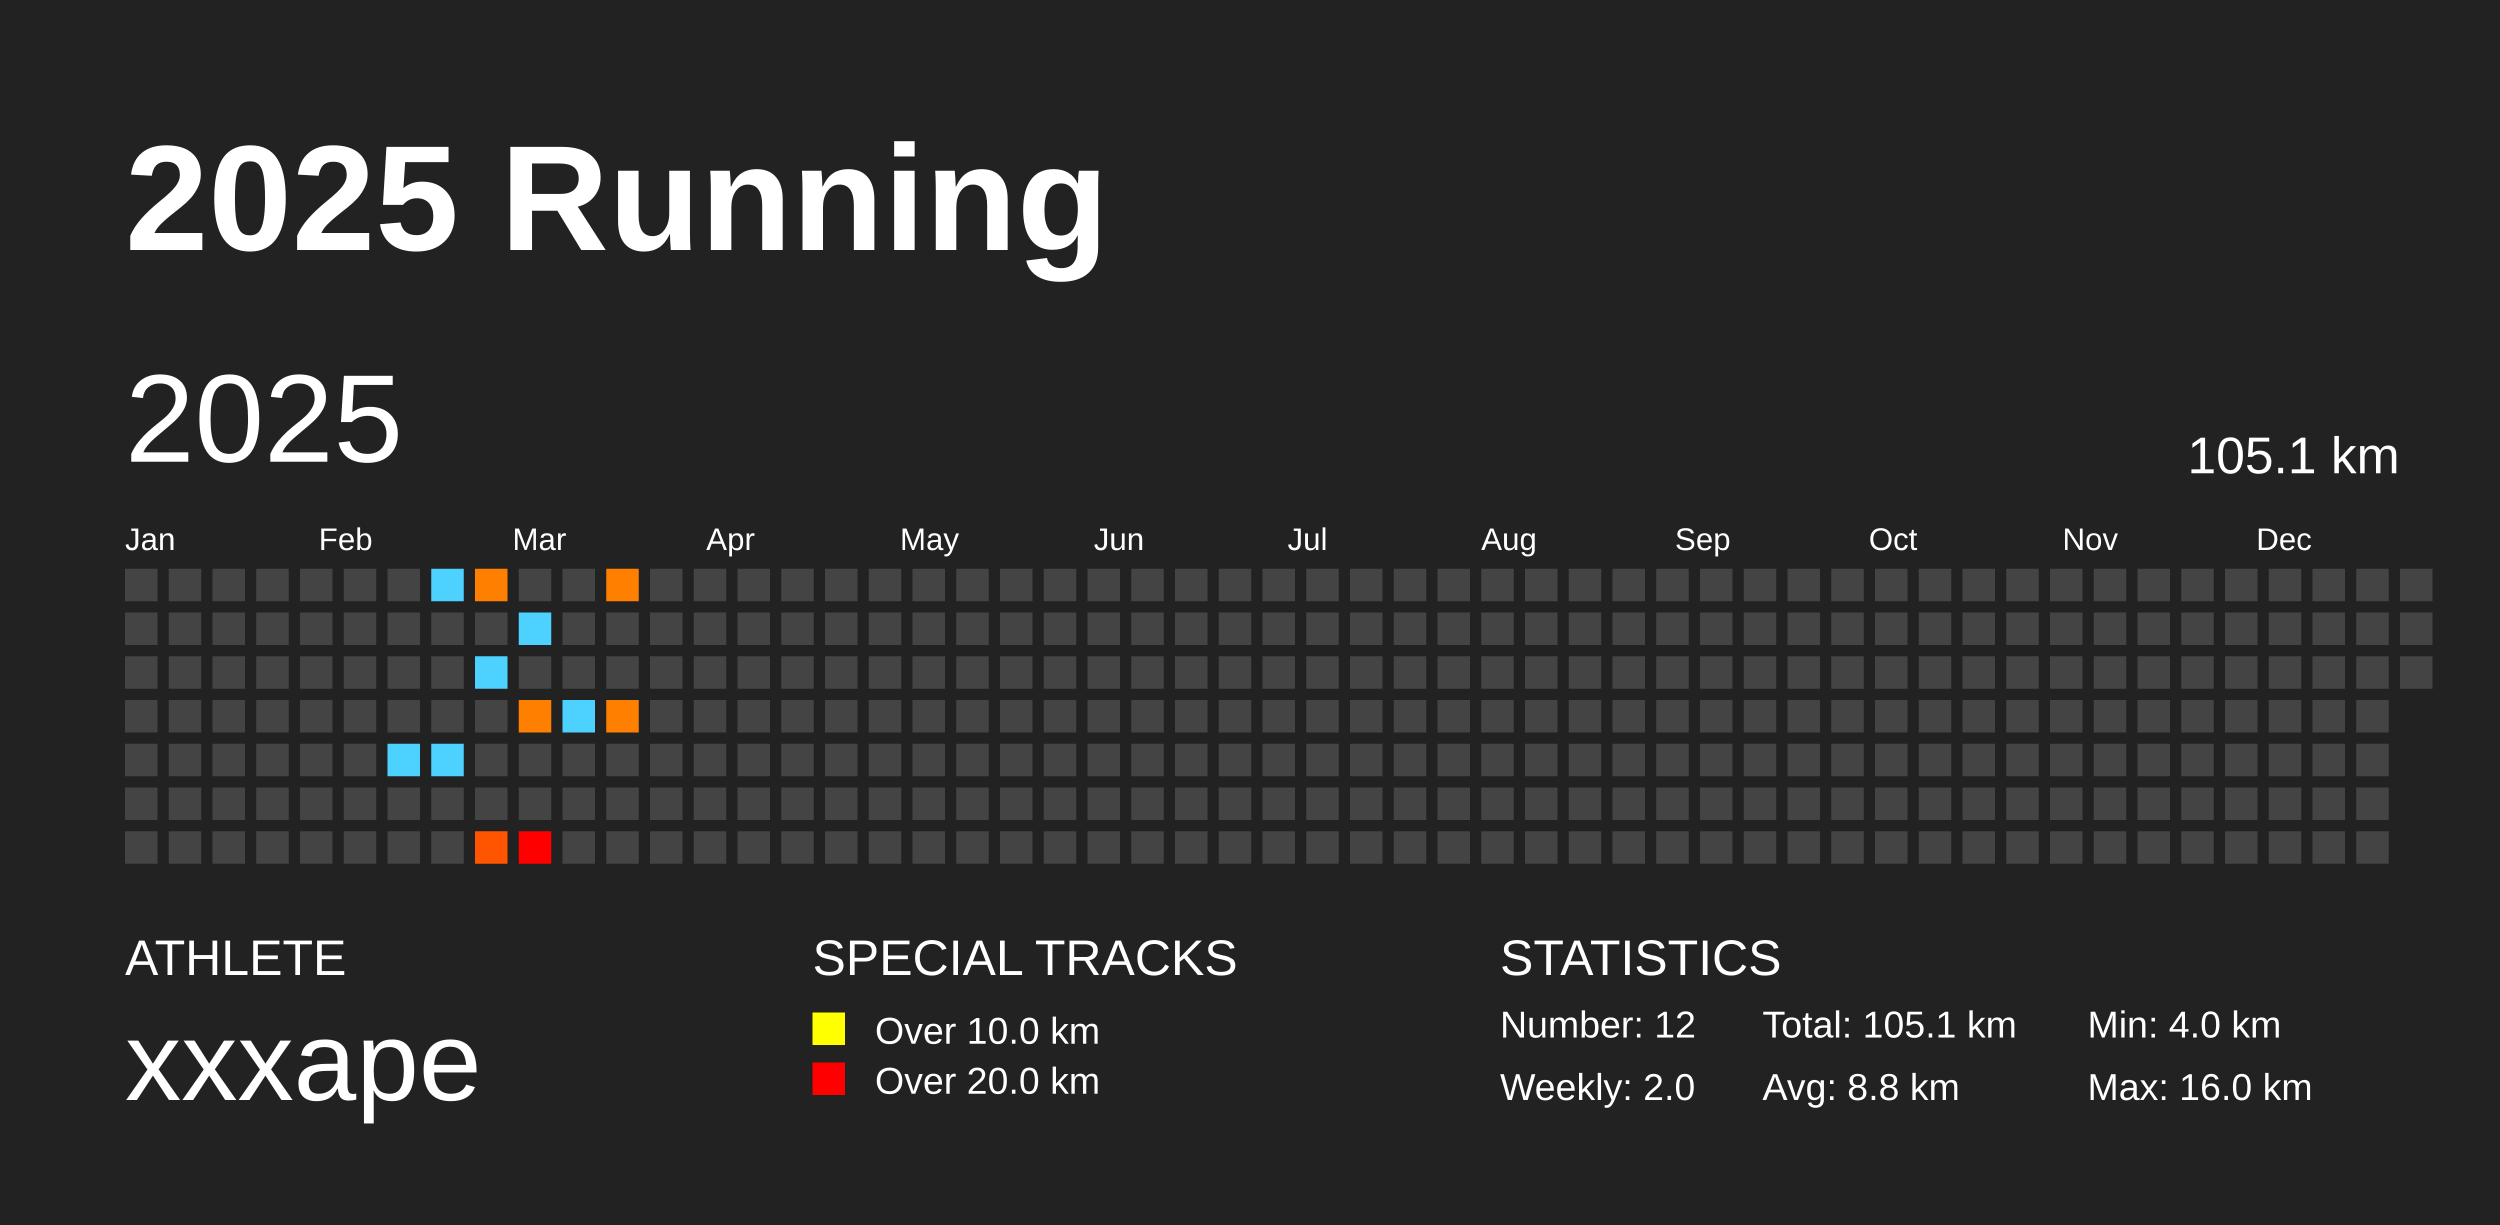
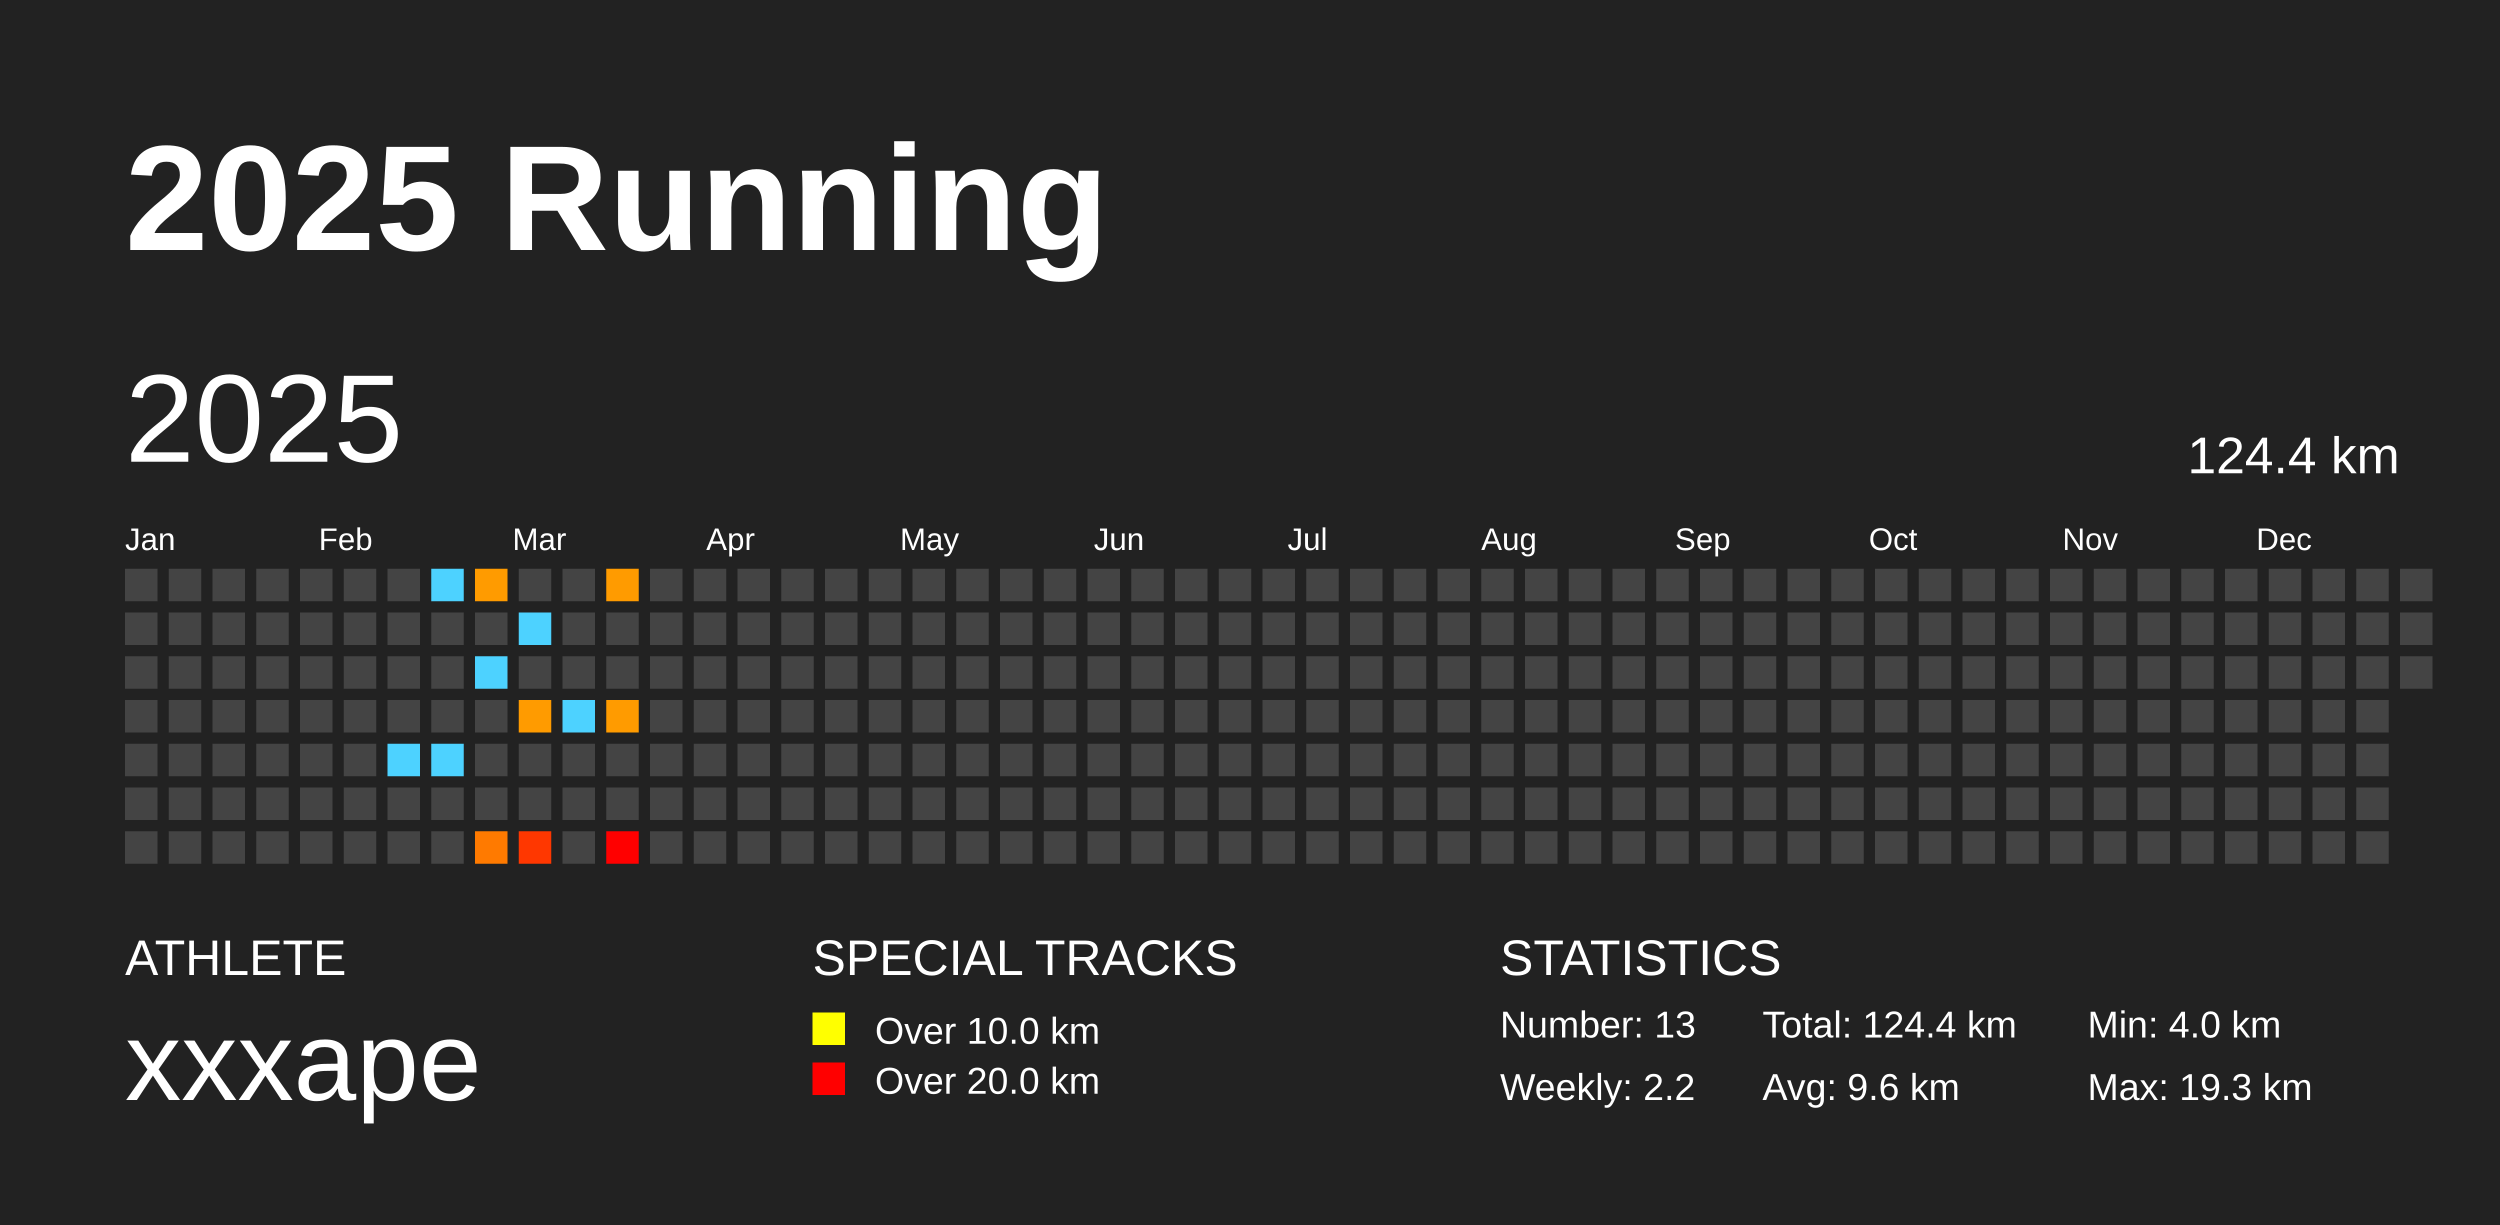
<svg xmlns="http://www.w3.org/2000/svg" baseProfile="full" height="98mm" version="1.1" viewBox="0,0,200,98" width="200mm">
  <defs />
  <rect fill="#222222" height="98" width="200" x="0" y="0" />
  <text fill="#FFFFFF" style="font-size:12px; font-family:Arial; font-weight:bold;" x="10" y="20">2025 Running</text>
  <text fill="#FFFFFF" style="font-size:4px; font-family:Arial" x="10" y="78">ATHLETE</text>
  <text fill="#FFFFFF" style="font-size:9px; font-family:Arial" x="10" y="88">xxxape</text>
  <text fill="#FFFFFF" style="font-size:4px; font-family:Arial" x="65" y="78">SPECIAL TRACKS</text>
  <rect fill="yellow" height="2.6" width="2.6" x="65" y="81" />
  <text fill="#FFFFFF" style="font-size:3px; font-family:Arial" x="70" y="83.5">Over 10.0 km</text>
  <rect fill="red" height="2.6" width="2.6" x="65" y="85" />
  <text fill="#FFFFFF" style="font-size:3px; font-family:Arial" x="70" y="87.5">Over 20.0 km</text>
  <text fill="#FFFFFF" style="font-size:4px; font-family:Arial" x="120" y="78">STATISTICS</text>
-   <text fill="#FFFFFF" style="font-size:3px; font-family:Arial" x="120" y="83">Number: 12</text>
-   <text fill="#FFFFFF" style="font-size:3px; font-family:Arial" x="120" y="88">Weekly: 2.0</text>
-   <text fill="#FFFFFF" style="font-size:3px; font-family:Arial" x="141" y="83">Total: 105.1 km</text>
-   <text fill="#FFFFFF" style="font-size:3px; font-family:Arial" x="141" y="88">Avg: 8.8 km</text>
+   <text fill="#FFFFFF" style="font-size:3px; font-family:Arial" x="120" y="83">Number: 13</text>
+   <text fill="#FFFFFF" style="font-size:3px; font-family:Arial" x="120" y="88">Weekly: 2.2</text>
+   <text fill="#FFFFFF" style="font-size:3px; font-family:Arial" x="141" y="83">Total: 124.4 km</text>
+   <text fill="#FFFFFF" style="font-size:3px; font-family:Arial" x="141" y="88">Avg: 9.6 km</text>
  <text fill="#FFFFFF" style="font-size:3px; font-family:Arial" x="167" y="83">Min: 4.0 km</text>
-   <text fill="#FFFFFF" style="font-size:3px; font-family:Arial" x="167" y="88">Max: 16.0 km</text>
+   <text fill="#FFFFFF" style="font-size:3px; font-family:Arial" x="167" y="88">Max: 19.3 km</text>
  <text dominant-baseline="hanging" fill="#FFFFFF" style="font-size:10.0px; font-family:Arial;" x="10" y="30">2025</text>
-   <text dominant-baseline="hanging" fill="#FFFFFF" style="font-size:4.125px; font-family:Arial;" x="175" y="35">105.1 km</text>
+   <text dominant-baseline="hanging" fill="#FFFFFF" style="font-size:4.125px; font-family:Arial;" x="175" y="35">124.4 km</text>
  <text fill="#FFFFFF" style="font-size:2.5px; font-family:Arial" x="10.0" y="44">Jan</text>
  <text fill="#FFFFFF" style="font-size:2.5px; font-family:Arial" x="25.5" y="44">Feb</text>
  <text fill="#FFFFFF" style="font-size:2.5px; font-family:Arial" x="41.0" y="44">Mar</text>
  <text fill="#FFFFFF" style="font-size:2.5px; font-family:Arial" x="56.5" y="44">Apr</text>
  <text fill="#FFFFFF" style="font-size:2.5px; font-family:Arial" x="72.0" y="44">May</text>
  <text fill="#FFFFFF" style="font-size:2.5px; font-family:Arial" x="87.5" y="44">Jun</text>
  <text fill="#FFFFFF" style="font-size:2.5px; font-family:Arial" x="103.0" y="44">Jul</text>
  <text fill="#FFFFFF" style="font-size:2.5px; font-family:Arial" x="118.5" y="44">Aug</text>
  <text fill="#FFFFFF" style="font-size:2.5px; font-family:Arial" x="134.0" y="44">Sep</text>
  <text fill="#FFFFFF" style="font-size:2.5px; font-family:Arial" x="149.5" y="44">Oct</text>
  <text fill="#FFFFFF" style="font-size:2.5px; font-family:Arial" x="165.0" y="44">Nov</text>
  <text fill="#FFFFFF" style="font-size:2.5px; font-family:Arial" x="180.5" y="44">Dec</text>
  <rect fill="#444444" height="2.6" width="2.6" x="10.0" y="45.5" />
  <rect fill="#444444" height="2.6" width="2.6" x="10.0" y="49.0" />
  <rect fill="#444444" height="2.6" width="2.6" x="10.0" y="52.5" />
  <rect fill="#444444" height="2.6" width="2.6" x="10.0" y="56.0" />
  <rect fill="#444444" height="2.6" width="2.6" x="10.0" y="59.5" />
  <rect fill="#444444" height="2.6" width="2.6" x="10.0" y="63.0" />
  <rect fill="#444444" height="2.6" width="2.6" x="10.0" y="66.5" />
  <rect fill="#444444" height="2.6" width="2.6" x="13.5" y="45.5" />
  <rect fill="#444444" height="2.6" width="2.6" x="13.5" y="49.0" />
  <rect fill="#444444" height="2.6" width="2.6" x="13.5" y="52.5" />
  <rect fill="#444444" height="2.6" width="2.6" x="13.5" y="56.0" />
  <rect fill="#444444" height="2.6" width="2.6" x="13.5" y="59.5" />
  <rect fill="#444444" height="2.6" width="2.6" x="13.5" y="63.0" />
  <rect fill="#444444" height="2.6" width="2.6" x="13.5" y="66.5" />
  <rect fill="#444444" height="2.6" width="2.6" x="17.0" y="45.5" />
  <rect fill="#444444" height="2.6" width="2.6" x="17.0" y="49.0" />
  <rect fill="#444444" height="2.6" width="2.6" x="17.0" y="52.5" />
  <rect fill="#444444" height="2.6" width="2.6" x="17.0" y="56.0" />
  <rect fill="#444444" height="2.6" width="2.6" x="17.0" y="59.5" />
  <rect fill="#444444" height="2.6" width="2.6" x="17.0" y="63.0" />
  <rect fill="#444444" height="2.6" width="2.6" x="17.0" y="66.5" />
  <rect fill="#444444" height="2.6" width="2.6" x="20.5" y="45.5" />
  <rect fill="#444444" height="2.6" width="2.6" x="20.5" y="49.0" />
  <rect fill="#444444" height="2.6" width="2.6" x="20.5" y="52.5" />
  <rect fill="#444444" height="2.6" width="2.6" x="20.5" y="56.0" />
  <rect fill="#444444" height="2.6" width="2.6" x="20.5" y="59.5" />
  <rect fill="#444444" height="2.6" width="2.6" x="20.5" y="63.0" />
  <rect fill="#444444" height="2.6" width="2.6" x="20.5" y="66.5" />
  <rect fill="#444444" height="2.6" width="2.6" x="24.0" y="45.5" />
  <rect fill="#444444" height="2.6" width="2.6" x="24.0" y="49.0" />
  <rect fill="#444444" height="2.6" width="2.6" x="24.0" y="52.5" />
  <rect fill="#444444" height="2.6" width="2.6" x="24.0" y="56.0" />
  <rect fill="#444444" height="2.6" width="2.6" x="24.0" y="59.5" />
  <rect fill="#444444" height="2.6" width="2.6" x="24.0" y="63.0" />
  <rect fill="#444444" height="2.6" width="2.6" x="24.0" y="66.5" />
  <rect fill="#444444" height="2.6" width="2.6" x="27.5" y="45.5" />
  <rect fill="#444444" height="2.6" width="2.6" x="27.5" y="49.0" />
  <rect fill="#444444" height="2.6" width="2.6" x="27.5" y="52.5" />
  <rect fill="#444444" height="2.6" width="2.6" x="27.5" y="56.0" />
  <rect fill="#444444" height="2.6" width="2.6" x="27.5" y="59.5" />
  <rect fill="#444444" height="2.6" width="2.6" x="27.5" y="63.0" />
  <rect fill="#444444" height="2.6" width="2.6" x="27.5" y="66.5" />
  <rect fill="#444444" height="2.6" width="2.6" x="31.0" y="45.5" />
  <rect fill="#444444" height="2.6" width="2.6" x="31.0" y="49.0" />
  <rect fill="#444444" height="2.6" width="2.6" x="31.0" y="52.5" />
  <rect fill="#444444" height="2.6" width="2.6" x="31.0" y="56.0" />
  <rect fill="#4dd2ff" height="2.6" width="2.6" x="31.0" y="59.5" />
  <rect fill="#444444" height="2.6" width="2.6" x="31.0" y="63.0" />
  <rect fill="#444444" height="2.6" width="2.6" x="31.0" y="66.5" />
  <rect fill="#4dd2ff" height="2.6" width="2.6" x="34.5" y="45.5" />
  <rect fill="#444444" height="2.6" width="2.6" x="34.5" y="49.0" />
  <rect fill="#444444" height="2.6" width="2.6" x="34.5" y="52.5" />
  <rect fill="#444444" height="2.6" width="2.6" x="34.5" y="56.0" />
  <rect fill="#4dd2ff" height="2.6" width="2.6" x="34.5" y="59.5" />
  <rect fill="#444444" height="2.6" width="2.6" x="34.5" y="63.0" />
  <rect fill="#444444" height="2.6" width="2.6" x="34.5" y="66.5" />
-   <rect fill="#ff8000" height="2.6" width="2.6" x="38.0" y="45.5" />
+   <rect fill="#ff9b00" height="2.6" width="2.6" x="38.0" y="45.5" />
  <rect fill="#444444" height="2.6" width="2.6" x="38.0" y="49.0" />
  <rect fill="#4dd2ff" height="2.6" width="2.6" x="38.0" y="52.5" />
  <rect fill="#444444" height="2.6" width="2.6" x="38.0" y="56.0" />
  <rect fill="#444444" height="2.6" width="2.6" x="38.0" y="59.5" />
  <rect fill="#444444" height="2.6" width="2.6" x="38.0" y="63.0" />
-   <rect fill="#ff5500" height="2.6" width="2.6" x="38.0" y="66.5" />
+   <rect fill="#ff7a00" height="2.6" width="2.6" x="38.0" y="66.5" />
  <rect fill="#444444" height="2.6" width="2.6" x="41.5" y="45.5" />
  <rect fill="#4dd2ff" height="2.6" width="2.6" x="41.5" y="49.0" />
  <rect fill="#444444" height="2.6" width="2.6" x="41.5" y="52.5" />
-   <rect fill="#ff8000" height="2.6" width="2.6" x="41.5" y="56.0" />
+   <rect fill="#ff9b00" height="2.6" width="2.6" x="41.5" y="56.0" />
  <rect fill="#444444" height="2.6" width="2.6" x="41.5" y="59.5" />
  <rect fill="#444444" height="2.6" width="2.6" x="41.5" y="63.0" />
-   <rect fill="#ff0000" height="2.6" width="2.6" x="41.5" y="66.5" />
+   <rect fill="#ff3700" height="2.6" width="2.6" x="41.5" y="66.5" />
  <rect fill="#444444" height="2.6" width="2.6" x="45.0" y="45.5" />
  <rect fill="#444444" height="2.6" width="2.6" x="45.0" y="49.0" />
  <rect fill="#444444" height="2.6" width="2.6" x="45.0" y="52.5" />
  <rect fill="#4dd2ff" height="2.6" width="2.6" x="45.0" y="56.0" />
  <rect fill="#444444" height="2.6" width="2.6" x="45.0" y="59.5" />
  <rect fill="#444444" height="2.6" width="2.6" x="45.0" y="63.0" />
  <rect fill="#444444" height="2.6" width="2.6" x="45.0" y="66.5" />
-   <rect fill="#ff8000" height="2.6" width="2.6" x="48.5" y="45.5" />
+   <rect fill="#ff9b00" height="2.6" width="2.6" x="48.5" y="45.5" />
  <rect fill="#444444" height="2.6" width="2.6" x="48.5" y="49.0" />
  <rect fill="#444444" height="2.6" width="2.6" x="48.5" y="52.5" />
-   <rect fill="#ff8000" height="2.6" width="2.6" x="48.5" y="56.0" />
+   <rect fill="#ff9b00" height="2.6" width="2.6" x="48.5" y="56.0" />
  <rect fill="#444444" height="2.6" width="2.6" x="48.5" y="59.5" />
  <rect fill="#444444" height="2.6" width="2.6" x="48.5" y="63.0" />
-   <rect fill="#444444" height="2.6" width="2.6" x="48.5" y="66.5" />
+   <rect fill="#ff0000" height="2.6" width="2.6" x="48.5" y="66.5" />
  <rect fill="#444444" height="2.6" width="2.6" x="52.0" y="45.5" />
  <rect fill="#444444" height="2.6" width="2.6" x="52.0" y="49.0" />
  <rect fill="#444444" height="2.6" width="2.6" x="52.0" y="52.5" />
  <rect fill="#444444" height="2.6" width="2.6" x="52.0" y="56.0" />
  <rect fill="#444444" height="2.6" width="2.6" x="52.0" y="59.5" />
  <rect fill="#444444" height="2.6" width="2.6" x="52.0" y="63.0" />
  <rect fill="#444444" height="2.6" width="2.6" x="52.0" y="66.5" />
  <rect fill="#444444" height="2.6" width="2.6" x="55.5" y="45.5" />
  <rect fill="#444444" height="2.6" width="2.6" x="55.5" y="49.0" />
  <rect fill="#444444" height="2.6" width="2.6" x="55.5" y="52.5" />
  <rect fill="#444444" height="2.6" width="2.6" x="55.5" y="56.0" />
  <rect fill="#444444" height="2.6" width="2.6" x="55.5" y="59.5" />
  <rect fill="#444444" height="2.6" width="2.6" x="55.5" y="63.0" />
  <rect fill="#444444" height="2.6" width="2.6" x="55.5" y="66.5" />
  <rect fill="#444444" height="2.6" width="2.6" x="59.0" y="45.5" />
  <rect fill="#444444" height="2.6" width="2.6" x="59.0" y="49.0" />
  <rect fill="#444444" height="2.6" width="2.6" x="59.0" y="52.5" />
  <rect fill="#444444" height="2.6" width="2.6" x="59.0" y="56.0" />
  <rect fill="#444444" height="2.6" width="2.6" x="59.0" y="59.5" />
  <rect fill="#444444" height="2.6" width="2.6" x="59.0" y="63.0" />
  <rect fill="#444444" height="2.6" width="2.6" x="59.0" y="66.5" />
  <rect fill="#444444" height="2.6" width="2.6" x="62.5" y="45.5" />
  <rect fill="#444444" height="2.6" width="2.6" x="62.5" y="49.0" />
  <rect fill="#444444" height="2.6" width="2.6" x="62.5" y="52.5" />
  <rect fill="#444444" height="2.6" width="2.6" x="62.5" y="56.0" />
  <rect fill="#444444" height="2.6" width="2.6" x="62.5" y="59.5" />
  <rect fill="#444444" height="2.6" width="2.6" x="62.5" y="63.0" />
  <rect fill="#444444" height="2.6" width="2.6" x="62.5" y="66.5" />
  <rect fill="#444444" height="2.6" width="2.6" x="66.0" y="45.5" />
  <rect fill="#444444" height="2.6" width="2.6" x="66.0" y="49.0" />
  <rect fill="#444444" height="2.6" width="2.6" x="66.0" y="52.5" />
  <rect fill="#444444" height="2.6" width="2.6" x="66.0" y="56.0" />
  <rect fill="#444444" height="2.6" width="2.6" x="66.0" y="59.5" />
  <rect fill="#444444" height="2.6" width="2.6" x="66.0" y="63.0" />
  <rect fill="#444444" height="2.6" width="2.6" x="66.0" y="66.5" />
  <rect fill="#444444" height="2.6" width="2.6" x="69.5" y="45.5" />
  <rect fill="#444444" height="2.6" width="2.6" x="69.5" y="49.0" />
  <rect fill="#444444" height="2.6" width="2.6" x="69.5" y="52.5" />
  <rect fill="#444444" height="2.6" width="2.6" x="69.5" y="56.0" />
  <rect fill="#444444" height="2.6" width="2.6" x="69.5" y="59.5" />
  <rect fill="#444444" height="2.6" width="2.6" x="69.5" y="63.0" />
  <rect fill="#444444" height="2.6" width="2.6" x="69.5" y="66.5" />
  <rect fill="#444444" height="2.6" width="2.6" x="73.0" y="45.5" />
  <rect fill="#444444" height="2.6" width="2.6" x="73.0" y="49.0" />
  <rect fill="#444444" height="2.6" width="2.6" x="73.0" y="52.5" />
  <rect fill="#444444" height="2.6" width="2.6" x="73.0" y="56.0" />
  <rect fill="#444444" height="2.6" width="2.6" x="73.0" y="59.5" />
  <rect fill="#444444" height="2.6" width="2.6" x="73.0" y="63.0" />
  <rect fill="#444444" height="2.6" width="2.6" x="73.0" y="66.5" />
  <rect fill="#444444" height="2.6" width="2.6" x="76.5" y="45.5" />
  <rect fill="#444444" height="2.6" width="2.6" x="76.5" y="49.0" />
  <rect fill="#444444" height="2.6" width="2.6" x="76.5" y="52.5" />
  <rect fill="#444444" height="2.6" width="2.6" x="76.5" y="56.0" />
  <rect fill="#444444" height="2.6" width="2.6" x="76.5" y="59.5" />
  <rect fill="#444444" height="2.6" width="2.6" x="76.5" y="63.0" />
  <rect fill="#444444" height="2.6" width="2.6" x="76.5" y="66.5" />
  <rect fill="#444444" height="2.6" width="2.6" x="80.0" y="45.5" />
  <rect fill="#444444" height="2.6" width="2.6" x="80.0" y="49.0" />
  <rect fill="#444444" height="2.6" width="2.6" x="80.0" y="52.5" />
  <rect fill="#444444" height="2.6" width="2.6" x="80.0" y="56.0" />
  <rect fill="#444444" height="2.6" width="2.6" x="80.0" y="59.5" />
  <rect fill="#444444" height="2.6" width="2.6" x="80.0" y="63.0" />
  <rect fill="#444444" height="2.6" width="2.6" x="80.0" y="66.5" />
  <rect fill="#444444" height="2.6" width="2.6" x="83.5" y="45.5" />
  <rect fill="#444444" height="2.6" width="2.6" x="83.5" y="49.0" />
  <rect fill="#444444" height="2.6" width="2.6" x="83.5" y="52.5" />
  <rect fill="#444444" height="2.6" width="2.6" x="83.5" y="56.0" />
  <rect fill="#444444" height="2.6" width="2.6" x="83.5" y="59.5" />
  <rect fill="#444444" height="2.6" width="2.6" x="83.5" y="63.0" />
  <rect fill="#444444" height="2.6" width="2.6" x="83.5" y="66.5" />
  <rect fill="#444444" height="2.6" width="2.6" x="87.0" y="45.5" />
  <rect fill="#444444" height="2.6" width="2.6" x="87.0" y="49.0" />
  <rect fill="#444444" height="2.6" width="2.6" x="87.0" y="52.5" />
  <rect fill="#444444" height="2.6" width="2.6" x="87.0" y="56.0" />
  <rect fill="#444444" height="2.6" width="2.6" x="87.0" y="59.5" />
  <rect fill="#444444" height="2.6" width="2.6" x="87.0" y="63.0" />
  <rect fill="#444444" height="2.6" width="2.6" x="87.0" y="66.5" />
  <rect fill="#444444" height="2.6" width="2.6" x="90.5" y="45.5" />
  <rect fill="#444444" height="2.6" width="2.6" x="90.5" y="49.0" />
  <rect fill="#444444" height="2.6" width="2.6" x="90.5" y="52.5" />
  <rect fill="#444444" height="2.6" width="2.6" x="90.5" y="56.0" />
  <rect fill="#444444" height="2.6" width="2.6" x="90.5" y="59.5" />
  <rect fill="#444444" height="2.6" width="2.6" x="90.5" y="63.0" />
  <rect fill="#444444" height="2.6" width="2.6" x="90.5" y="66.5" />
  <rect fill="#444444" height="2.6" width="2.6" x="94.0" y="45.5" />
  <rect fill="#444444" height="2.6" width="2.6" x="94.0" y="49.0" />
  <rect fill="#444444" height="2.6" width="2.6" x="94.0" y="52.5" />
  <rect fill="#444444" height="2.6" width="2.6" x="94.0" y="56.0" />
  <rect fill="#444444" height="2.6" width="2.6" x="94.0" y="59.5" />
  <rect fill="#444444" height="2.6" width="2.6" x="94.0" y="63.0" />
  <rect fill="#444444" height="2.6" width="2.6" x="94.0" y="66.5" />
  <rect fill="#444444" height="2.6" width="2.6" x="97.5" y="45.5" />
  <rect fill="#444444" height="2.6" width="2.6" x="97.5" y="49.0" />
  <rect fill="#444444" height="2.6" width="2.6" x="97.5" y="52.5" />
  <rect fill="#444444" height="2.6" width="2.6" x="97.5" y="56.0" />
  <rect fill="#444444" height="2.6" width="2.6" x="97.5" y="59.5" />
  <rect fill="#444444" height="2.6" width="2.6" x="97.5" y="63.0" />
  <rect fill="#444444" height="2.6" width="2.6" x="97.5" y="66.5" />
  <rect fill="#444444" height="2.6" width="2.6" x="101.0" y="45.5" />
  <rect fill="#444444" height="2.6" width="2.6" x="101.0" y="49.0" />
  <rect fill="#444444" height="2.6" width="2.6" x="101.0" y="52.5" />
  <rect fill="#444444" height="2.6" width="2.6" x="101.0" y="56.0" />
  <rect fill="#444444" height="2.6" width="2.6" x="101.0" y="59.5" />
  <rect fill="#444444" height="2.6" width="2.6" x="101.0" y="63.0" />
  <rect fill="#444444" height="2.6" width="2.6" x="101.0" y="66.5" />
  <rect fill="#444444" height="2.6" width="2.6" x="104.5" y="45.5" />
  <rect fill="#444444" height="2.6" width="2.6" x="104.5" y="49.0" />
  <rect fill="#444444" height="2.6" width="2.6" x="104.5" y="52.5" />
  <rect fill="#444444" height="2.6" width="2.6" x="104.5" y="56.0" />
  <rect fill="#444444" height="2.6" width="2.6" x="104.5" y="59.5" />
  <rect fill="#444444" height="2.6" width="2.6" x="104.5" y="63.0" />
  <rect fill="#444444" height="2.6" width="2.6" x="104.5" y="66.5" />
  <rect fill="#444444" height="2.6" width="2.6" x="108.0" y="45.5" />
  <rect fill="#444444" height="2.6" width="2.6" x="108.0" y="49.0" />
  <rect fill="#444444" height="2.6" width="2.6" x="108.0" y="52.5" />
  <rect fill="#444444" height="2.6" width="2.6" x="108.0" y="56.0" />
  <rect fill="#444444" height="2.6" width="2.6" x="108.0" y="59.5" />
  <rect fill="#444444" height="2.6" width="2.6" x="108.0" y="63.0" />
  <rect fill="#444444" height="2.6" width="2.6" x="108.0" y="66.5" />
  <rect fill="#444444" height="2.6" width="2.6" x="111.5" y="45.5" />
  <rect fill="#444444" height="2.6" width="2.6" x="111.5" y="49.0" />
  <rect fill="#444444" height="2.6" width="2.6" x="111.5" y="52.5" />
  <rect fill="#444444" height="2.6" width="2.6" x="111.5" y="56.0" />
  <rect fill="#444444" height="2.6" width="2.6" x="111.5" y="59.5" />
  <rect fill="#444444" height="2.6" width="2.6" x="111.5" y="63.0" />
  <rect fill="#444444" height="2.6" width="2.6" x="111.5" y="66.5" />
  <rect fill="#444444" height="2.6" width="2.6" x="115.0" y="45.5" />
  <rect fill="#444444" height="2.6" width="2.6" x="115.0" y="49.0" />
  <rect fill="#444444" height="2.6" width="2.6" x="115.0" y="52.5" />
  <rect fill="#444444" height="2.6" width="2.6" x="115.0" y="56.0" />
  <rect fill="#444444" height="2.6" width="2.6" x="115.0" y="59.5" />
  <rect fill="#444444" height="2.6" width="2.6" x="115.0" y="63.0" />
  <rect fill="#444444" height="2.6" width="2.6" x="115.0" y="66.5" />
  <rect fill="#444444" height="2.6" width="2.6" x="118.5" y="45.5" />
  <rect fill="#444444" height="2.6" width="2.6" x="118.5" y="49.0" />
  <rect fill="#444444" height="2.6" width="2.6" x="118.5" y="52.5" />
  <rect fill="#444444" height="2.6" width="2.6" x="118.5" y="56.0" />
  <rect fill="#444444" height="2.6" width="2.6" x="118.5" y="59.5" />
  <rect fill="#444444" height="2.6" width="2.6" x="118.5" y="63.0" />
  <rect fill="#444444" height="2.6" width="2.6" x="118.5" y="66.5" />
  <rect fill="#444444" height="2.6" width="2.6" x="122.0" y="45.5" />
  <rect fill="#444444" height="2.6" width="2.6" x="122.0" y="49.0" />
  <rect fill="#444444" height="2.6" width="2.6" x="122.0" y="52.5" />
  <rect fill="#444444" height="2.6" width="2.6" x="122.0" y="56.0" />
  <rect fill="#444444" height="2.6" width="2.6" x="122.0" y="59.5" />
  <rect fill="#444444" height="2.6" width="2.6" x="122.0" y="63.0" />
  <rect fill="#444444" height="2.6" width="2.6" x="122.0" y="66.5" />
  <rect fill="#444444" height="2.6" width="2.6" x="125.5" y="45.5" />
  <rect fill="#444444" height="2.6" width="2.6" x="125.5" y="49.0" />
  <rect fill="#444444" height="2.6" width="2.6" x="125.5" y="52.5" />
  <rect fill="#444444" height="2.6" width="2.6" x="125.5" y="56.0" />
  <rect fill="#444444" height="2.6" width="2.6" x="125.5" y="59.5" />
  <rect fill="#444444" height="2.6" width="2.6" x="125.5" y="63.0" />
  <rect fill="#444444" height="2.6" width="2.6" x="125.5" y="66.5" />
  <rect fill="#444444" height="2.6" width="2.6" x="129.0" y="45.5" />
  <rect fill="#444444" height="2.6" width="2.6" x="129.0" y="49.0" />
  <rect fill="#444444" height="2.6" width="2.6" x="129.0" y="52.5" />
  <rect fill="#444444" height="2.6" width="2.6" x="129.0" y="56.0" />
  <rect fill="#444444" height="2.6" width="2.6" x="129.0" y="59.5" />
  <rect fill="#444444" height="2.6" width="2.6" x="129.0" y="63.0" />
  <rect fill="#444444" height="2.6" width="2.6" x="129.0" y="66.5" />
  <rect fill="#444444" height="2.6" width="2.6" x="132.5" y="45.5" />
  <rect fill="#444444" height="2.6" width="2.6" x="132.5" y="49.0" />
  <rect fill="#444444" height="2.6" width="2.6" x="132.5" y="52.5" />
  <rect fill="#444444" height="2.6" width="2.6" x="132.5" y="56.0" />
  <rect fill="#444444" height="2.6" width="2.6" x="132.5" y="59.5" />
  <rect fill="#444444" height="2.6" width="2.6" x="132.5" y="63.0" />
  <rect fill="#444444" height="2.6" width="2.6" x="132.5" y="66.5" />
  <rect fill="#444444" height="2.6" width="2.6" x="136.0" y="45.5" />
  <rect fill="#444444" height="2.6" width="2.6" x="136.0" y="49.0" />
  <rect fill="#444444" height="2.6" width="2.6" x="136.0" y="52.5" />
  <rect fill="#444444" height="2.6" width="2.6" x="136.0" y="56.0" />
  <rect fill="#444444" height="2.6" width="2.6" x="136.0" y="59.5" />
  <rect fill="#444444" height="2.6" width="2.6" x="136.0" y="63.0" />
  <rect fill="#444444" height="2.6" width="2.6" x="136.0" y="66.5" />
  <rect fill="#444444" height="2.6" width="2.6" x="139.5" y="45.5" />
  <rect fill="#444444" height="2.6" width="2.6" x="139.5" y="49.0" />
  <rect fill="#444444" height="2.6" width="2.6" x="139.5" y="52.5" />
  <rect fill="#444444" height="2.6" width="2.6" x="139.5" y="56.0" />
  <rect fill="#444444" height="2.6" width="2.6" x="139.5" y="59.5" />
  <rect fill="#444444" height="2.6" width="2.6" x="139.5" y="63.0" />
  <rect fill="#444444" height="2.6" width="2.6" x="139.5" y="66.5" />
  <rect fill="#444444" height="2.6" width="2.6" x="143.0" y="45.5" />
  <rect fill="#444444" height="2.6" width="2.6" x="143.0" y="49.0" />
  <rect fill="#444444" height="2.6" width="2.6" x="143.0" y="52.5" />
  <rect fill="#444444" height="2.6" width="2.6" x="143.0" y="56.0" />
  <rect fill="#444444" height="2.6" width="2.6" x="143.0" y="59.5" />
  <rect fill="#444444" height="2.6" width="2.6" x="143.0" y="63.0" />
  <rect fill="#444444" height="2.6" width="2.6" x="143.0" y="66.5" />
  <rect fill="#444444" height="2.6" width="2.6" x="146.5" y="45.5" />
  <rect fill="#444444" height="2.6" width="2.6" x="146.5" y="49.0" />
  <rect fill="#444444" height="2.6" width="2.6" x="146.5" y="52.5" />
  <rect fill="#444444" height="2.6" width="2.6" x="146.5" y="56.0" />
  <rect fill="#444444" height="2.6" width="2.6" x="146.5" y="59.5" />
  <rect fill="#444444" height="2.6" width="2.6" x="146.5" y="63.0" />
  <rect fill="#444444" height="2.6" width="2.6" x="146.5" y="66.5" />
  <rect fill="#444444" height="2.6" width="2.6" x="150.0" y="45.5" />
  <rect fill="#444444" height="2.6" width="2.6" x="150.0" y="49.0" />
  <rect fill="#444444" height="2.6" width="2.6" x="150.0" y="52.5" />
  <rect fill="#444444" height="2.6" width="2.6" x="150.0" y="56.0" />
  <rect fill="#444444" height="2.6" width="2.6" x="150.0" y="59.5" />
  <rect fill="#444444" height="2.6" width="2.6" x="150.0" y="63.0" />
  <rect fill="#444444" height="2.6" width="2.6" x="150.0" y="66.5" />
  <rect fill="#444444" height="2.6" width="2.6" x="153.5" y="45.5" />
  <rect fill="#444444" height="2.6" width="2.6" x="153.5" y="49.0" />
  <rect fill="#444444" height="2.6" width="2.6" x="153.5" y="52.5" />
  <rect fill="#444444" height="2.6" width="2.6" x="153.5" y="56.0" />
  <rect fill="#444444" height="2.6" width="2.6" x="153.5" y="59.5" />
  <rect fill="#444444" height="2.6" width="2.6" x="153.5" y="63.0" />
  <rect fill="#444444" height="2.6" width="2.6" x="153.5" y="66.5" />
  <rect fill="#444444" height="2.6" width="2.6" x="157.0" y="45.5" />
  <rect fill="#444444" height="2.6" width="2.6" x="157.0" y="49.0" />
  <rect fill="#444444" height="2.6" width="2.6" x="157.0" y="52.5" />
  <rect fill="#444444" height="2.6" width="2.6" x="157.0" y="56.0" />
  <rect fill="#444444" height="2.6" width="2.6" x="157.0" y="59.5" />
  <rect fill="#444444" height="2.6" width="2.6" x="157.0" y="63.0" />
  <rect fill="#444444" height="2.6" width="2.6" x="157.0" y="66.5" />
  <rect fill="#444444" height="2.6" width="2.6" x="160.5" y="45.5" />
  <rect fill="#444444" height="2.6" width="2.6" x="160.5" y="49.0" />
  <rect fill="#444444" height="2.6" width="2.6" x="160.5" y="52.5" />
  <rect fill="#444444" height="2.6" width="2.6" x="160.5" y="56.0" />
  <rect fill="#444444" height="2.6" width="2.6" x="160.5" y="59.5" />
  <rect fill="#444444" height="2.6" width="2.6" x="160.5" y="63.0" />
  <rect fill="#444444" height="2.6" width="2.6" x="160.5" y="66.5" />
  <rect fill="#444444" height="2.6" width="2.6" x="164.0" y="45.5" />
  <rect fill="#444444" height="2.6" width="2.6" x="164.0" y="49.0" />
  <rect fill="#444444" height="2.6" width="2.6" x="164.0" y="52.5" />
  <rect fill="#444444" height="2.6" width="2.6" x="164.0" y="56.0" />
  <rect fill="#444444" height="2.6" width="2.6" x="164.0" y="59.5" />
  <rect fill="#444444" height="2.6" width="2.6" x="164.0" y="63.0" />
  <rect fill="#444444" height="2.6" width="2.6" x="164.0" y="66.5" />
  <rect fill="#444444" height="2.6" width="2.6" x="167.5" y="45.5" />
  <rect fill="#444444" height="2.6" width="2.6" x="167.5" y="49.0" />
  <rect fill="#444444" height="2.6" width="2.6" x="167.5" y="52.5" />
  <rect fill="#444444" height="2.6" width="2.6" x="167.5" y="56.0" />
  <rect fill="#444444" height="2.6" width="2.6" x="167.5" y="59.5" />
  <rect fill="#444444" height="2.6" width="2.6" x="167.5" y="63.0" />
  <rect fill="#444444" height="2.6" width="2.6" x="167.5" y="66.5" />
  <rect fill="#444444" height="2.6" width="2.6" x="171.0" y="45.5" />
  <rect fill="#444444" height="2.6" width="2.6" x="171.0" y="49.0" />
  <rect fill="#444444" height="2.6" width="2.6" x="171.0" y="52.5" />
  <rect fill="#444444" height="2.6" width="2.6" x="171.0" y="56.0" />
  <rect fill="#444444" height="2.6" width="2.6" x="171.0" y="59.5" />
  <rect fill="#444444" height="2.6" width="2.6" x="171.0" y="63.0" />
  <rect fill="#444444" height="2.6" width="2.6" x="171.0" y="66.5" />
  <rect fill="#444444" height="2.6" width="2.6" x="174.5" y="45.5" />
  <rect fill="#444444" height="2.6" width="2.6" x="174.5" y="49.0" />
  <rect fill="#444444" height="2.6" width="2.6" x="174.5" y="52.5" />
  <rect fill="#444444" height="2.6" width="2.6" x="174.5" y="56.0" />
  <rect fill="#444444" height="2.6" width="2.6" x="174.5" y="59.5" />
  <rect fill="#444444" height="2.6" width="2.6" x="174.5" y="63.0" />
  <rect fill="#444444" height="2.6" width="2.6" x="174.5" y="66.5" />
  <rect fill="#444444" height="2.6" width="2.6" x="178.0" y="45.5" />
  <rect fill="#444444" height="2.6" width="2.6" x="178.0" y="49.0" />
  <rect fill="#444444" height="2.6" width="2.6" x="178.0" y="52.5" />
  <rect fill="#444444" height="2.6" width="2.6" x="178.0" y="56.0" />
  <rect fill="#444444" height="2.6" width="2.6" x="178.0" y="59.5" />
  <rect fill="#444444" height="2.6" width="2.6" x="178.0" y="63.0" />
  <rect fill="#444444" height="2.6" width="2.6" x="178.0" y="66.5" />
  <rect fill="#444444" height="2.6" width="2.6" x="181.5" y="45.5" />
  <rect fill="#444444" height="2.6" width="2.6" x="181.5" y="49.0" />
  <rect fill="#444444" height="2.6" width="2.6" x="181.5" y="52.5" />
  <rect fill="#444444" height="2.6" width="2.6" x="181.5" y="56.0" />
  <rect fill="#444444" height="2.6" width="2.6" x="181.5" y="59.5" />
  <rect fill="#444444" height="2.6" width="2.6" x="181.5" y="63.0" />
  <rect fill="#444444" height="2.6" width="2.6" x="181.5" y="66.5" />
  <rect fill="#444444" height="2.6" width="2.6" x="185.0" y="45.5" />
  <rect fill="#444444" height="2.6" width="2.6" x="185.0" y="49.0" />
  <rect fill="#444444" height="2.6" width="2.6" x="185.0" y="52.5" />
  <rect fill="#444444" height="2.6" width="2.6" x="185.0" y="56.0" />
  <rect fill="#444444" height="2.6" width="2.6" x="185.0" y="59.5" />
  <rect fill="#444444" height="2.6" width="2.6" x="185.0" y="63.0" />
  <rect fill="#444444" height="2.6" width="2.6" x="185.0" y="66.5" />
  <rect fill="#444444" height="2.6" width="2.6" x="188.5" y="45.5" />
  <rect fill="#444444" height="2.6" width="2.6" x="188.5" y="49.0" />
  <rect fill="#444444" height="2.6" width="2.6" x="188.5" y="52.5" />
  <rect fill="#444444" height="2.6" width="2.6" x="188.5" y="56.0" />
  <rect fill="#444444" height="2.6" width="2.6" x="188.5" y="59.5" />
  <rect fill="#444444" height="2.6" width="2.6" x="188.5" y="63.0" />
  <rect fill="#444444" height="2.6" width="2.6" x="188.5" y="66.5" />
  <rect fill="#444444" height="2.6" width="2.6" x="192.0" y="45.5" />
  <rect fill="#444444" height="2.6" width="2.6" x="192.0" y="49.0" />
  <rect fill="#444444" height="2.6" width="2.6" x="192.0" y="52.5" />
</svg>
